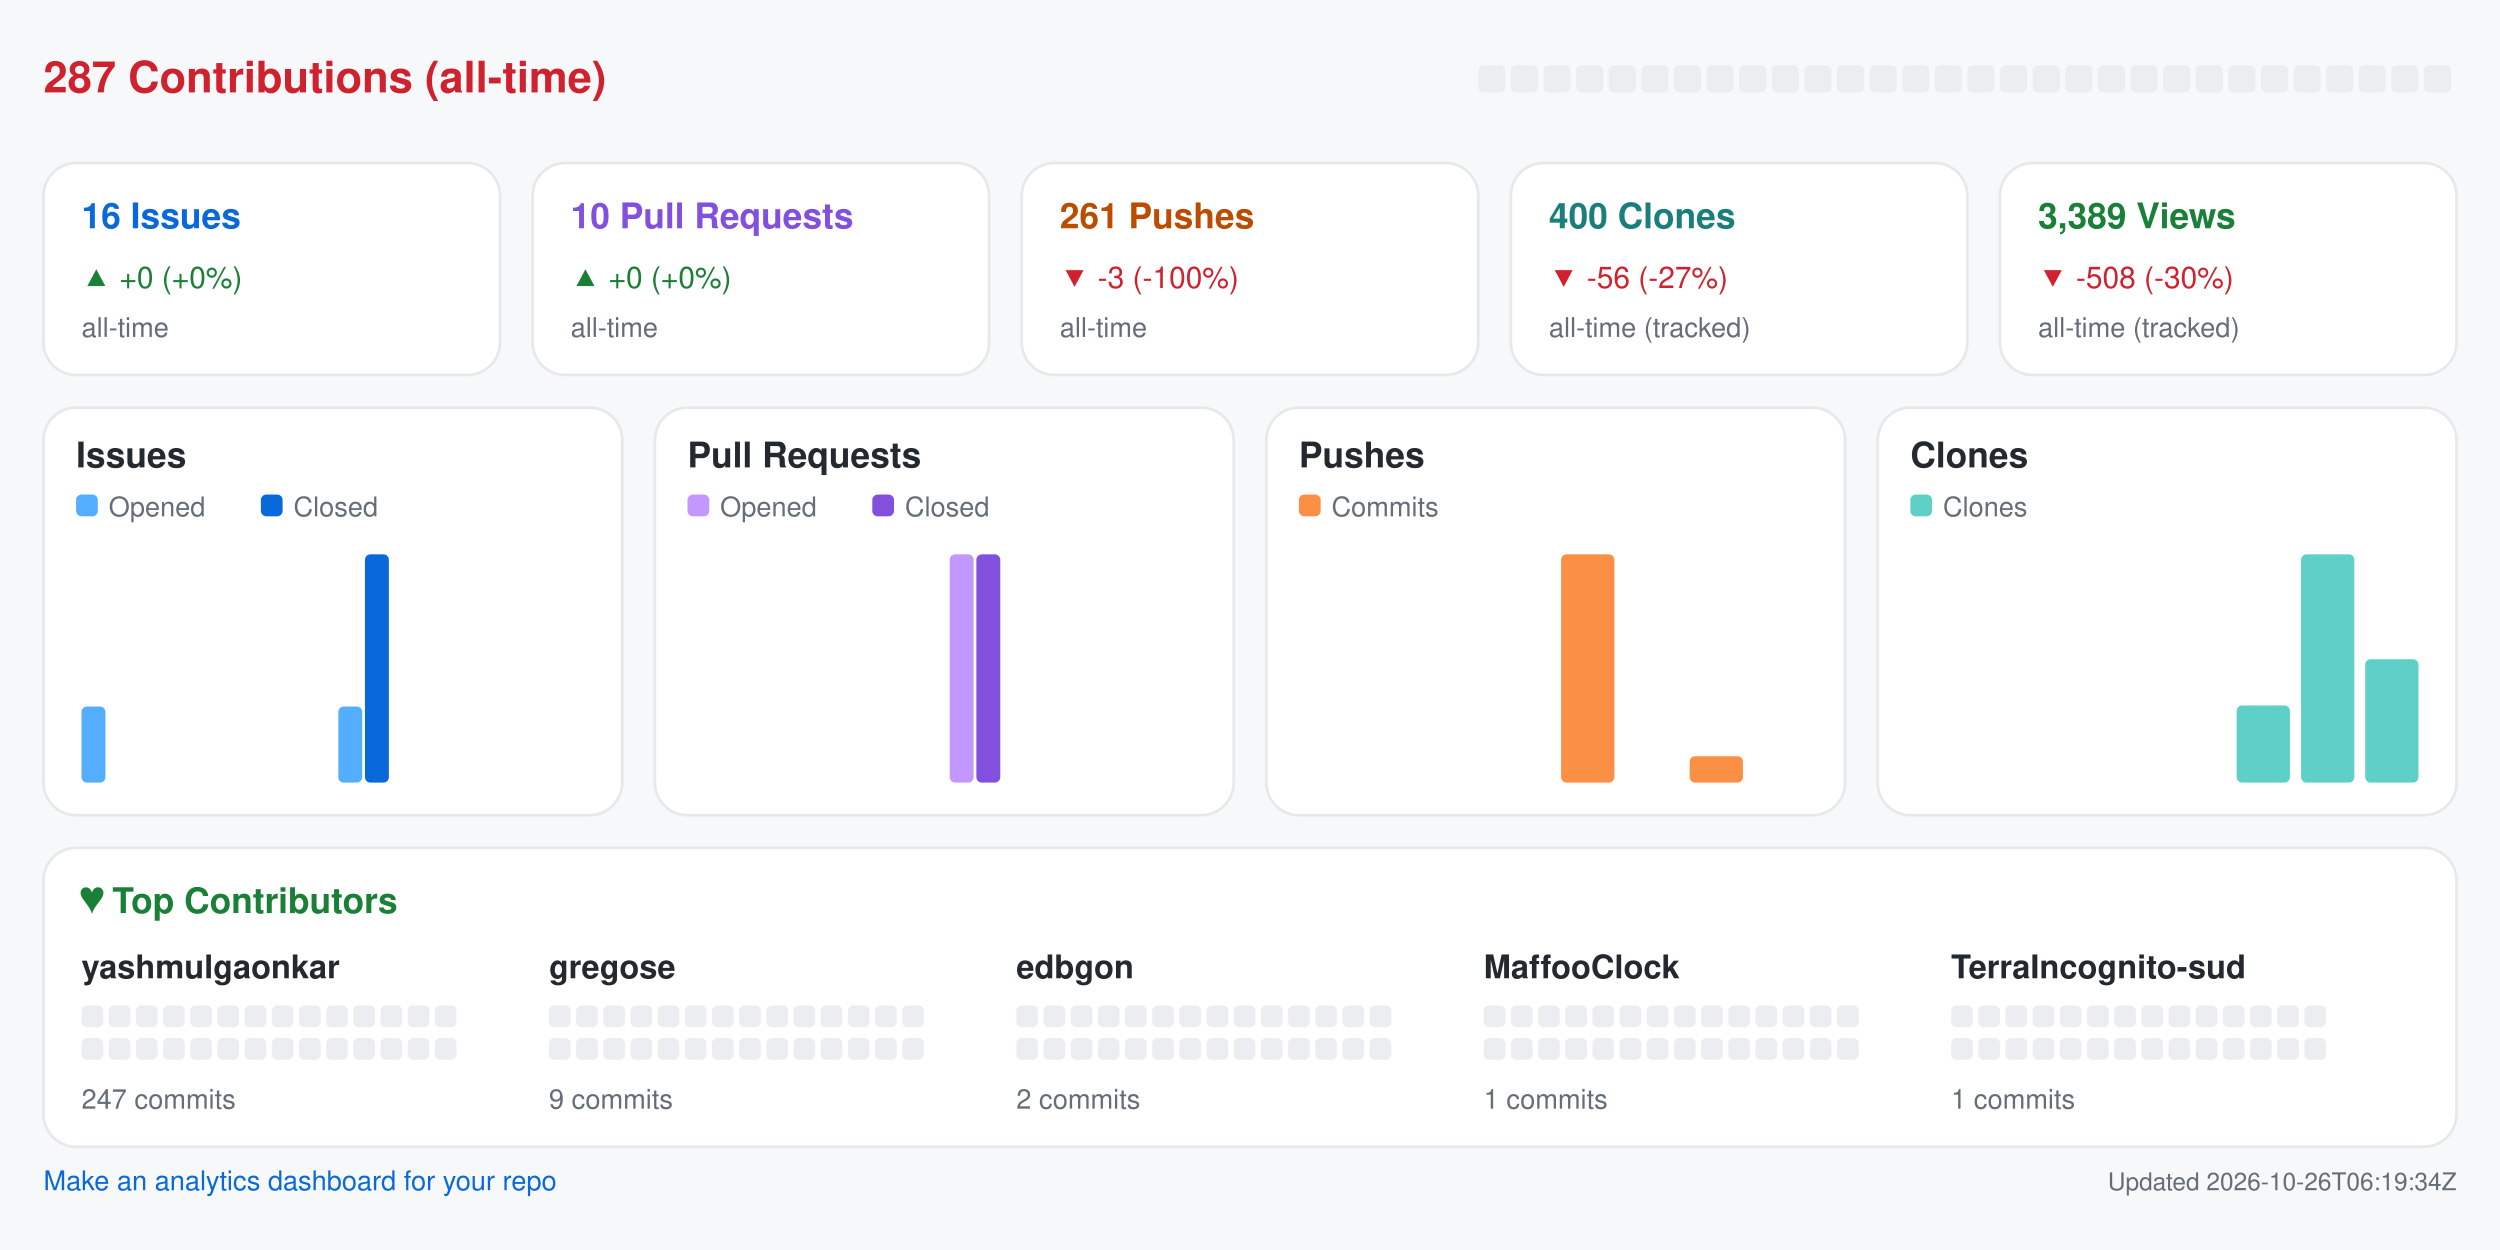
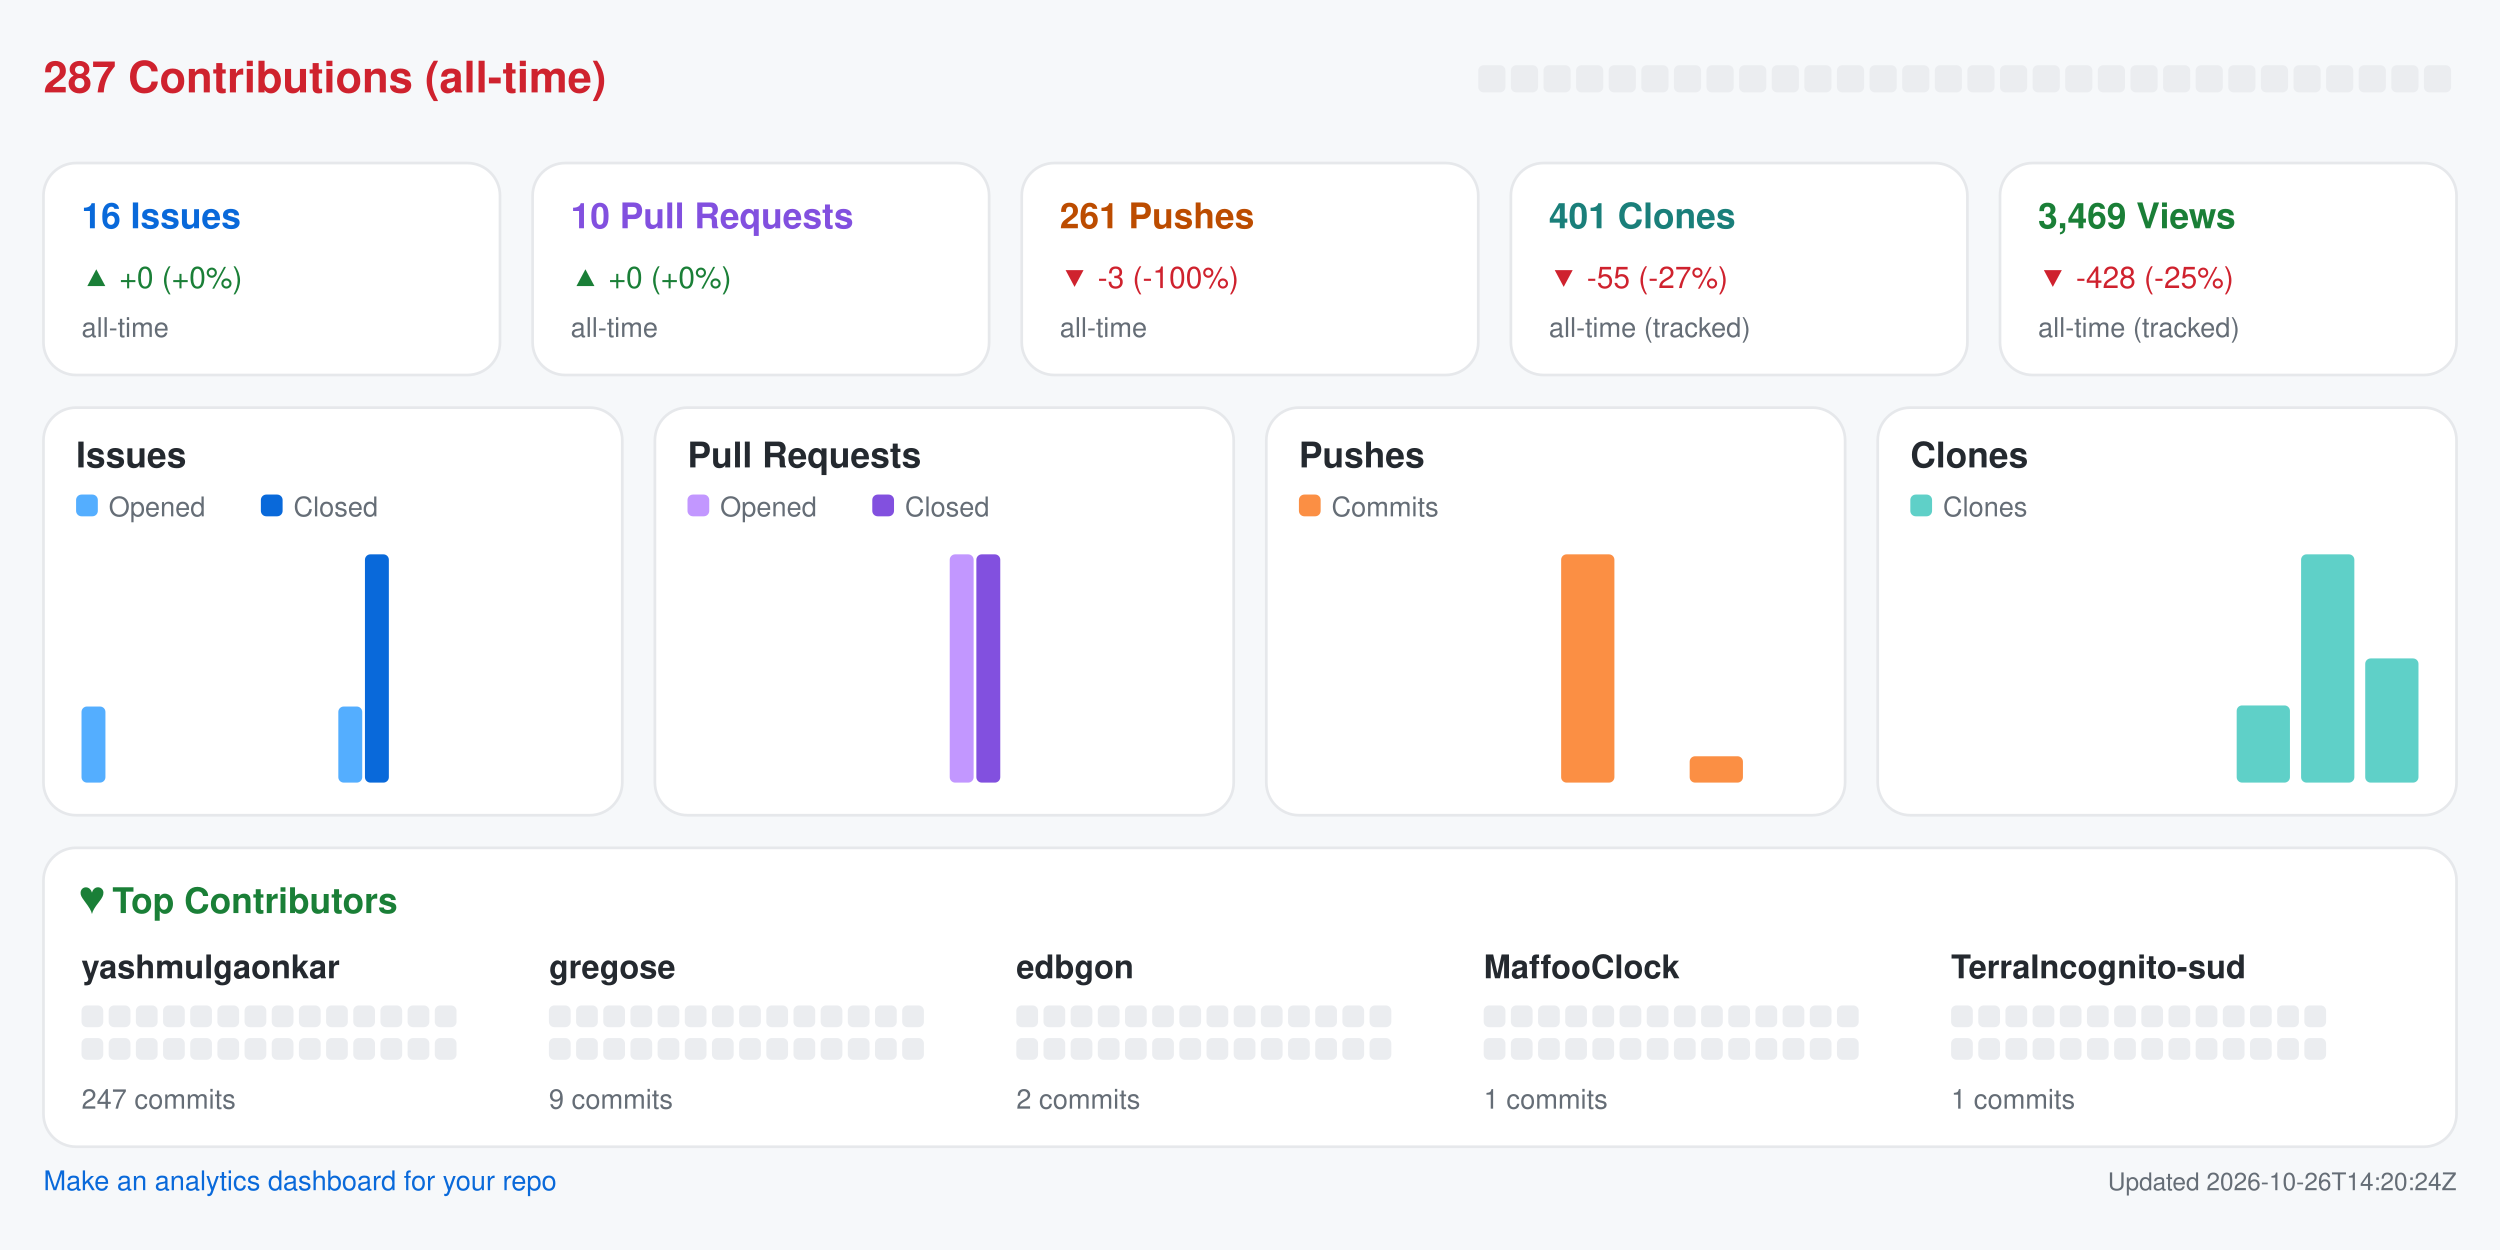
<svg xmlns="http://www.w3.org/2000/svg" width="920" height="460" viewBox="0 0 920 460" role="img" aria-label="Repository analytics for yashmulgaonkar/halo">
  <rect x="0.0" y="0.0" width="920.0" height="460.0" rx="0" fill="#f6f8fa" />
  <text x="16.0" y="34.0" fill="#cf222e" font-size="16" font-family="-apple-system,BlinkMacSystemFont,Segoe UI,Helvetica,Arial,sans-serif" font-weight="600" text-anchor="start">287 Contributions (all-time)</text>
  <rect x="544.0" y="24.0" width="10.0" height="10.0" rx="2" fill="#ebedf0" />
  <rect x="556.0" y="24.0" width="10.0" height="10.0" rx="2" fill="#ebedf0" />
  <rect x="568.0" y="24.0" width="10.0" height="10.0" rx="2" fill="#ebedf0" />
  <rect x="580.0" y="24.0" width="10.0" height="10.0" rx="2" fill="#ebedf0" />
  <rect x="592.0" y="24.0" width="10.0" height="10.0" rx="2" fill="#ebedf0" />
  <rect x="604.0" y="24.0" width="10.0" height="10.0" rx="2" fill="#ebedf0" />
  <rect x="616.0" y="24.0" width="10.0" height="10.0" rx="2" fill="#ebedf0" />
  <rect x="628.0" y="24.0" width="10.0" height="10.0" rx="2" fill="#ebedf0" />
  <rect x="640.0" y="24.0" width="10.0" height="10.0" rx="2" fill="#ebedf0" />
  <rect x="652.0" y="24.0" width="10.0" height="10.0" rx="2" fill="#ebedf0" />
  <rect x="664.0" y="24.0" width="10.0" height="10.0" rx="2" fill="#ebedf0" />
  <rect x="676.0" y="24.0" width="10.0" height="10.0" rx="2" fill="#ebedf0" />
  <rect x="688.0" y="24.0" width="10.0" height="10.0" rx="2" fill="#ebedf0" />
  <rect x="700.0" y="24.0" width="10.0" height="10.0" rx="2" fill="#ebedf0" />
  <rect x="712.0" y="24.0" width="10.0" height="10.0" rx="2" fill="#ebedf0" />
  <rect x="724.0" y="24.0" width="10.0" height="10.0" rx="2" fill="#ebedf0" />
  <rect x="736.0" y="24.0" width="10.0" height="10.0" rx="2" fill="#ebedf0" />
  <rect x="748.0" y="24.0" width="10.0" height="10.0" rx="2" fill="#ebedf0" />
  <rect x="760.0" y="24.0" width="10.0" height="10.0" rx="2" fill="#ebedf0" />
  <rect x="772.0" y="24.0" width="10.0" height="10.0" rx="2" fill="#ebedf0" />
  <rect x="784.0" y="24.0" width="10.0" height="10.0" rx="2" fill="#ebedf0" />
  <rect x="796.0" y="24.0" width="10.0" height="10.0" rx="2" fill="#ebedf0" />
  <rect x="808.0" y="24.0" width="10.0" height="10.0" rx="2" fill="#ebedf0" />
  <rect x="820.0" y="24.0" width="10.0" height="10.0" rx="2" fill="#ebedf0" />
  <rect x="832.0" y="24.0" width="10.0" height="10.0" rx="2" fill="#ebedf0" />
  <rect x="844.0" y="24.0" width="10.0" height="10.0" rx="2" fill="#ebedf0" />
  <rect x="856.0" y="24.0" width="10.0" height="10.0" rx="2" fill="#ebedf0" />
  <rect x="868.0" y="24.0" width="10.0" height="10.0" rx="2" fill="#ebedf0" />
  <rect x="880.0" y="24.0" width="10.0" height="10.0" rx="2" fill="#ebedf0" />
  <rect x="892.0" y="24.0" width="10.0" height="10.0" rx="2" fill="#ebedf0" />
  <rect x="16.0" y="60.0" width="168.0" height="78.0" rx="12" fill="#ffffff" stroke="#e6e8eb" />
  <text x="30.0" y="84.0" fill="#0969da" font-size="13" font-family="-apple-system,BlinkMacSystemFont,Segoe UI,Helvetica,Arial,sans-serif" font-weight="600" text-anchor="start">16 Issues</text>
  <text x="30.0" y="106.0" fill="#1a7f37" font-size="11" font-family="-apple-system,BlinkMacSystemFont,Segoe UI,Helvetica,Arial,sans-serif" font-weight="400" text-anchor="start">▲ +0 (+0%)</text>
  <text x="30.0" y="124.0" fill="#656d76" font-size="10" font-family="-apple-system,BlinkMacSystemFont,Segoe UI,Helvetica,Arial,sans-serif" font-weight="400" text-anchor="start">all-time</text>
  <rect x="196.0" y="60.0" width="168.0" height="78.0" rx="12" fill="#ffffff" stroke="#e6e8eb" />
  <text x="210.0" y="84.0" fill="#8250df" font-size="13" font-family="-apple-system,BlinkMacSystemFont,Segoe UI,Helvetica,Arial,sans-serif" font-weight="600" text-anchor="start">10 Pull Requests</text>
  <text x="210.0" y="106.0" fill="#1a7f37" font-size="11" font-family="-apple-system,BlinkMacSystemFont,Segoe UI,Helvetica,Arial,sans-serif" font-weight="400" text-anchor="start">▲ +0 (+0%)</text>
  <text x="210.0" y="124.0" fill="#656d76" font-size="10" font-family="-apple-system,BlinkMacSystemFont,Segoe UI,Helvetica,Arial,sans-serif" font-weight="400" text-anchor="start">all-time</text>
  <rect x="376.0" y="60.0" width="168.0" height="78.0" rx="12" fill="#ffffff" stroke="#e6e8eb" />
  <text x="390.0" y="84.0" fill="#bc4c00" font-size="13" font-family="-apple-system,BlinkMacSystemFont,Segoe UI,Helvetica,Arial,sans-serif" font-weight="600" text-anchor="start">261 Pushes</text>
  <text x="390.0" y="106.0" fill="#cf222e" font-size="11" font-family="-apple-system,BlinkMacSystemFont,Segoe UI,Helvetica,Arial,sans-serif" font-weight="400" text-anchor="start">▼ -3 (-100%)</text>
  <text x="390.0" y="124.0" fill="#656d76" font-size="10" font-family="-apple-system,BlinkMacSystemFont,Segoe UI,Helvetica,Arial,sans-serif" font-weight="400" text-anchor="start">all-time</text>
  <rect x="556.0" y="60.0" width="168.0" height="78.0" rx="12" fill="#ffffff" stroke="#e6e8eb" />
-   <text x="570.0" y="84.0" fill="#1a7f7a" font-size="13" font-family="-apple-system,BlinkMacSystemFont,Segoe UI,Helvetica,Arial,sans-serif" font-weight="600" text-anchor="start">400 Clones</text>
-   <text x="570.0" y="106.0" fill="#cf222e" font-size="11" font-family="-apple-system,BlinkMacSystemFont,Segoe UI,Helvetica,Arial,sans-serif" font-weight="400" text-anchor="start">▼ -56 (-27%)</text>
+   <text x="570.0" y="84.0" fill="#1a7f7a" font-size="13" font-family="-apple-system,BlinkMacSystemFont,Segoe UI,Helvetica,Arial,sans-serif" font-weight="600" text-anchor="start">401 Clones</text>
+   <text x="570.0" y="106.0" fill="#cf222e" font-size="11" font-family="-apple-system,BlinkMacSystemFont,Segoe UI,Helvetica,Arial,sans-serif" font-weight="400" text-anchor="start">▼ -55 (-27%)</text>
  <text x="570.0" y="124.0" fill="#656d76" font-size="10" font-family="-apple-system,BlinkMacSystemFont,Segoe UI,Helvetica,Arial,sans-serif" font-weight="400" text-anchor="start">all-time (tracked)</text>
  <rect x="736.0" y="60.0" width="168.0" height="78.0" rx="12" fill="#ffffff" stroke="#e6e8eb" />
-   <text x="750.0" y="84.0" fill="#1a7f37" font-size="13" font-family="-apple-system,BlinkMacSystemFont,Segoe UI,Helvetica,Arial,sans-serif" font-weight="600" text-anchor="start">3,389 Views</text>
-   <text x="750.0" y="106.0" fill="#cf222e" font-size="11" font-family="-apple-system,BlinkMacSystemFont,Segoe UI,Helvetica,Arial,sans-serif" font-weight="400" text-anchor="start">▼ -508 (-30%)</text>
+   <text x="750.0" y="84.0" fill="#1a7f37" font-size="13" font-family="-apple-system,BlinkMacSystemFont,Segoe UI,Helvetica,Arial,sans-serif" font-weight="600" text-anchor="start">3,469 Views</text>
+   <text x="750.0" y="106.0" fill="#cf222e" font-size="11" font-family="-apple-system,BlinkMacSystemFont,Segoe UI,Helvetica,Arial,sans-serif" font-weight="400" text-anchor="start">▼ -428 (-25%)</text>
  <text x="750.0" y="124.0" fill="#656d76" font-size="10" font-family="-apple-system,BlinkMacSystemFont,Segoe UI,Helvetica,Arial,sans-serif" font-weight="400" text-anchor="start">all-time (tracked)</text>
  <rect x="16.0" y="150.0" width="213.0" height="150.0" rx="12" fill="#ffffff" stroke="#e6e8eb" />
  <text x="28.0" y="172.0" fill="#24292f" font-size="13" font-family="-apple-system,BlinkMacSystemFont,Segoe UI,Helvetica,Arial,sans-serif" font-weight="600" text-anchor="start">Issues</text>
  <rect x="28.0" y="182.0" width="8.0" height="8.0" rx="2" fill="#54aeff" />
  <text x="40.0" y="190.0" fill="#656d76" font-size="10" font-family="-apple-system,BlinkMacSystemFont,Segoe UI,Helvetica,Arial,sans-serif" font-weight="400" text-anchor="start">Opened</text>
  <rect x="96.0" y="182.0" width="8.0" height="8.0" rx="2" fill="#0969da" />
  <text x="108.0" y="190.0" fill="#656d76" font-size="10" font-family="-apple-system,BlinkMacSystemFont,Segoe UI,Helvetica,Arial,sans-serif" font-weight="400" text-anchor="start">Closed</text>
  <rect x="30.0" y="260.0" width="8.8" height="28.0" rx="2" fill="#54aeff" />
  <rect x="39.8" y="288.0" width="8.8" height="0.0" rx="2" fill="#0969da" />
  <rect x="53.6" y="288.0" width="8.8" height="0.0" rx="2" fill="#54aeff" />
  <rect x="63.4" y="288.0" width="8.8" height="0.0" rx="2" fill="#0969da" />
  <rect x="77.2" y="288.0" width="8.8" height="0.0" rx="2" fill="#54aeff" />
  <rect x="87.1" y="288.0" width="8.8" height="0.0" rx="2" fill="#0969da" />
  <rect x="100.9" y="288.0" width="8.8" height="0.0" rx="2" fill="#54aeff" />
  <rect x="110.7" y="288.0" width="8.8" height="0.0" rx="2" fill="#0969da" />
  <rect x="124.5" y="260.0" width="8.8" height="28.0" rx="2" fill="#54aeff" />
  <rect x="134.3" y="204.0" width="8.8" height="84.0" rx="2" fill="#0969da" />
  <rect x="148.1" y="288.0" width="8.8" height="0.0" rx="2" fill="#54aeff" />
  <rect x="157.9" y="288.0" width="8.8" height="0.0" rx="2" fill="#0969da" />
  <rect x="171.8" y="288.0" width="8.8" height="0.0" rx="2" fill="#54aeff" />
  <rect x="181.6" y="288.0" width="8.8" height="0.0" rx="2" fill="#0969da" />
  <rect x="195.4" y="288.0" width="8.8" height="0.0" rx="2" fill="#54aeff" />
  <rect x="205.2" y="288.0" width="8.8" height="0.0" rx="2" fill="#0969da" />
  <rect x="241.0" y="150.0" width="213.0" height="150.0" rx="12" fill="#ffffff" stroke="#e6e8eb" />
  <text x="253.0" y="172.0" fill="#24292f" font-size="13" font-family="-apple-system,BlinkMacSystemFont,Segoe UI,Helvetica,Arial,sans-serif" font-weight="600" text-anchor="start">Pull Requests</text>
  <rect x="253.0" y="182.0" width="8.0" height="8.0" rx="2" fill="#c297ff" />
  <text x="265.0" y="190.0" fill="#656d76" font-size="10" font-family="-apple-system,BlinkMacSystemFont,Segoe UI,Helvetica,Arial,sans-serif" font-weight="400" text-anchor="start">Opened</text>
  <rect x="321.0" y="182.0" width="8.0" height="8.0" rx="2" fill="#8250df" />
  <text x="333.0" y="190.0" fill="#656d76" font-size="10" font-family="-apple-system,BlinkMacSystemFont,Segoe UI,Helvetica,Arial,sans-serif" font-weight="400" text-anchor="start">Closed</text>
  <rect x="255.0" y="288.0" width="8.8" height="0.0" rx="2" fill="#c297ff" />
  <rect x="264.8" y="288.0" width="8.8" height="0.0" rx="2" fill="#8250df" />
  <rect x="278.6" y="288.0" width="8.8" height="0.0" rx="2" fill="#c297ff" />
  <rect x="288.4" y="288.0" width="8.8" height="0.0" rx="2" fill="#8250df" />
  <rect x="302.2" y="288.0" width="8.8" height="0.0" rx="2" fill="#c297ff" />
  <rect x="312.1" y="288.0" width="8.8" height="0.0" rx="2" fill="#8250df" />
  <rect x="325.9" y="288.0" width="8.8" height="0.0" rx="2" fill="#c297ff" />
  <rect x="335.7" y="288.0" width="8.8" height="0.0" rx="2" fill="#8250df" />
  <rect x="349.5" y="204.0" width="8.8" height="84.0" rx="2" fill="#c297ff" />
  <rect x="359.3" y="204.0" width="8.8" height="84.0" rx="2" fill="#8250df" />
  <rect x="373.1" y="288.0" width="8.8" height="0.0" rx="2" fill="#c297ff" />
  <rect x="382.9" y="288.0" width="8.8" height="0.0" rx="2" fill="#8250df" />
  <rect x="396.8" y="288.0" width="8.8" height="0.0" rx="2" fill="#c297ff" />
  <rect x="406.6" y="288.0" width="8.8" height="0.0" rx="2" fill="#8250df" />
  <rect x="420.4" y="288.0" width="8.8" height="0.0" rx="2" fill="#c297ff" />
  <rect x="430.2" y="288.0" width="8.8" height="0.0" rx="2" fill="#8250df" />
  <rect x="466.0" y="150.0" width="213.0" height="150.0" rx="12" fill="#ffffff" stroke="#e6e8eb" />
  <text x="478.0" y="172.0" fill="#24292f" font-size="13" font-family="-apple-system,BlinkMacSystemFont,Segoe UI,Helvetica,Arial,sans-serif" font-weight="600" text-anchor="start">Pushes</text>
  <rect x="478.0" y="182.0" width="8.0" height="8.0" rx="2" fill="#fb8f44" />
  <text x="490.0" y="190.0" fill="#656d76" font-size="10" font-family="-apple-system,BlinkMacSystemFont,Segoe UI,Helvetica,Arial,sans-serif" font-weight="400" text-anchor="start">Commits</text>
  <rect x="480.0" y="288.0" width="19.6" height="0.0" rx="2" fill="#fb8f44" />
  <rect x="503.6" y="288.0" width="19.6" height="0.0" rx="2" fill="#fb8f44" />
  <rect x="527.2" y="288.0" width="19.6" height="0.0" rx="2" fill="#fb8f44" />
  <rect x="550.9" y="288.0" width="19.6" height="0.0" rx="2" fill="#fb8f44" />
  <rect x="574.5" y="204.0" width="19.6" height="84.0" rx="2" fill="#fb8f44" />
  <rect x="598.1" y="288.0" width="19.6" height="0.0" rx="2" fill="#fb8f44" />
  <rect x="621.8" y="278.3" width="19.6" height="9.7" rx="2" fill="#fb8f44" />
  <rect x="645.4" y="288.0" width="19.6" height="0.0" rx="2" fill="#fb8f44" />
  <rect x="691.0" y="150.0" width="213.0" height="150.0" rx="12" fill="#ffffff" stroke="#e6e8eb" />
  <text x="703.0" y="172.0" fill="#24292f" font-size="13" font-family="-apple-system,BlinkMacSystemFont,Segoe UI,Helvetica,Arial,sans-serif" font-weight="600" text-anchor="start">Clones</text>
  <rect x="703.0" y="182.0" width="8.0" height="8.0" rx="2" fill="#5fd0c8" />
  <text x="715.0" y="190.0" fill="#656d76" font-size="10" font-family="-apple-system,BlinkMacSystemFont,Segoe UI,Helvetica,Arial,sans-serif" font-weight="400" text-anchor="start">Clones</text>
  <rect x="705.0" y="288.0" width="19.6" height="0.0" rx="2" fill="#5fd0c8" />
  <rect x="728.6" y="288.0" width="19.6" height="0.0" rx="2" fill="#5fd0c8" />
  <rect x="752.2" y="288.0" width="19.6" height="0.0" rx="2" fill="#5fd0c8" />
  <rect x="775.9" y="288.0" width="19.6" height="0.0" rx="2" fill="#5fd0c8" />
  <rect x="799.5" y="288.0" width="19.6" height="0.0" rx="2" fill="#5fd0c8" />
  <rect x="823.1" y="259.6" width="19.6" height="28.4" rx="2" fill="#5fd0c8" />
  <rect x="846.8" y="204.0" width="19.6" height="84.0" rx="2" fill="#5fd0c8" />
-   <rect x="870.4" y="242.6" width="19.6" height="45.4" rx="2" fill="#5fd0c8" />
+   <rect x="870.4" y="242.3" width="19.6" height="45.7" rx="2" fill="#5fd0c8" />
  <rect x="16.0" y="312.0" width="888.0" height="110.0" rx="12" fill="#ffffff" stroke="#e6e8eb" />
  <text x="30.0" y="336.0" fill="#1a7f37" font-size="13" font-family="-apple-system,BlinkMacSystemFont,Segoe UI,Helvetica,Arial,sans-serif" font-weight="600" text-anchor="start">♥  Top Contributors</text>
  <text x="30.0" y="360.0" fill="#24292f" font-size="12" font-family="-apple-system,BlinkMacSystemFont,Segoe UI,Helvetica,Arial,sans-serif" font-weight="600" text-anchor="start">yashmulgaonkar</text>
  <rect x="30.0" y="370.0" width="8.0" height="8.0" rx="2" fill="#ebedf0" />
  <rect x="40.0" y="370.0" width="8.0" height="8.0" rx="2" fill="#ebedf0" />
  <rect x="50.0" y="370.0" width="8.0" height="8.0" rx="2" fill="#ebedf0" />
  <rect x="60.0" y="370.0" width="8.0" height="8.0" rx="2" fill="#ebedf0" />
  <rect x="70.0" y="370.0" width="8.0" height="8.0" rx="2" fill="#ebedf0" />
  <rect x="80.0" y="370.0" width="8.0" height="8.0" rx="2" fill="#ebedf0" />
  <rect x="90.0" y="370.0" width="8.0" height="8.0" rx="2" fill="#ebedf0" />
  <rect x="100.0" y="370.0" width="8.0" height="8.0" rx="2" fill="#ebedf0" />
  <rect x="110.0" y="370.0" width="8.0" height="8.0" rx="2" fill="#ebedf0" />
  <rect x="120.0" y="370.0" width="8.0" height="8.0" rx="2" fill="#ebedf0" />
  <rect x="130.0" y="370.0" width="8.0" height="8.0" rx="2" fill="#ebedf0" />
  <rect x="140.0" y="370.0" width="8.0" height="8.0" rx="2" fill="#ebedf0" />
  <rect x="150.0" y="370.0" width="8.0" height="8.0" rx="2" fill="#ebedf0" />
  <rect x="160.0" y="370.0" width="8.0" height="8.0" rx="2" fill="#ebedf0" />
  <rect x="30.0" y="382.0" width="8.0" height="8.0" rx="2" fill="#ebedf0" />
  <rect x="40.0" y="382.0" width="8.0" height="8.0" rx="2" fill="#ebedf0" />
  <rect x="50.0" y="382.0" width="8.0" height="8.0" rx="2" fill="#ebedf0" />
  <rect x="60.0" y="382.0" width="8.0" height="8.0" rx="2" fill="#ebedf0" />
  <rect x="70.0" y="382.0" width="8.0" height="8.0" rx="2" fill="#ebedf0" />
  <rect x="80.0" y="382.0" width="8.0" height="8.0" rx="2" fill="#ebedf0" />
  <rect x="90.0" y="382.0" width="8.0" height="8.0" rx="2" fill="#ebedf0" />
  <rect x="100.0" y="382.0" width="8.0" height="8.0" rx="2" fill="#ebedf0" />
  <rect x="110.0" y="382.0" width="8.0" height="8.0" rx="2" fill="#ebedf0" />
  <rect x="120.0" y="382.0" width="8.0" height="8.0" rx="2" fill="#ebedf0" />
  <rect x="130.0" y="382.0" width="8.0" height="8.0" rx="2" fill="#ebedf0" />
  <rect x="140.0" y="382.0" width="8.0" height="8.0" rx="2" fill="#ebedf0" />
  <rect x="150.0" y="382.0" width="8.0" height="8.0" rx="2" fill="#ebedf0" />
  <rect x="160.0" y="382.0" width="8.0" height="8.0" rx="2" fill="#ebedf0" />
  <text x="30.0" y="408.0" fill="#656d76" font-size="10" font-family="-apple-system,BlinkMacSystemFont,Segoe UI,Helvetica,Arial,sans-serif" font-weight="400" text-anchor="start">247 commits</text>
  <text x="202.0" y="360.0" fill="#24292f" font-size="12" font-family="-apple-system,BlinkMacSystemFont,Segoe UI,Helvetica,Arial,sans-serif" font-weight="600" text-anchor="start">gregose</text>
  <rect x="202.0" y="370.0" width="8.0" height="8.0" rx="2" fill="#ebedf0" />
  <rect x="212.0" y="370.0" width="8.0" height="8.0" rx="2" fill="#ebedf0" />
  <rect x="222.0" y="370.0" width="8.0" height="8.0" rx="2" fill="#ebedf0" />
  <rect x="232.0" y="370.0" width="8.0" height="8.0" rx="2" fill="#ebedf0" />
  <rect x="242.0" y="370.0" width="8.0" height="8.0" rx="2" fill="#ebedf0" />
  <rect x="252.0" y="370.0" width="8.0" height="8.0" rx="2" fill="#ebedf0" />
  <rect x="262.0" y="370.0" width="8.0" height="8.0" rx="2" fill="#ebedf0" />
  <rect x="272.0" y="370.0" width="8.0" height="8.0" rx="2" fill="#ebedf0" />
  <rect x="282.0" y="370.0" width="8.0" height="8.0" rx="2" fill="#ebedf0" />
  <rect x="292.0" y="370.0" width="8.0" height="8.0" rx="2" fill="#ebedf0" />
  <rect x="302.0" y="370.0" width="8.0" height="8.0" rx="2" fill="#ebedf0" />
  <rect x="312.0" y="370.0" width="8.0" height="8.0" rx="2" fill="#ebedf0" />
  <rect x="322.0" y="370.0" width="8.0" height="8.0" rx="2" fill="#ebedf0" />
  <rect x="332.0" y="370.0" width="8.0" height="8.0" rx="2" fill="#ebedf0" />
  <rect x="202.0" y="382.0" width="8.0" height="8.0" rx="2" fill="#ebedf0" />
  <rect x="212.0" y="382.0" width="8.0" height="8.0" rx="2" fill="#ebedf0" />
  <rect x="222.0" y="382.0" width="8.0" height="8.0" rx="2" fill="#ebedf0" />
  <rect x="232.0" y="382.0" width="8.0" height="8.0" rx="2" fill="#ebedf0" />
  <rect x="242.0" y="382.0" width="8.0" height="8.0" rx="2" fill="#ebedf0" />
  <rect x="252.0" y="382.0" width="8.0" height="8.0" rx="2" fill="#ebedf0" />
  <rect x="262.0" y="382.0" width="8.0" height="8.0" rx="2" fill="#ebedf0" />
  <rect x="272.0" y="382.0" width="8.0" height="8.0" rx="2" fill="#ebedf0" />
  <rect x="282.0" y="382.0" width="8.0" height="8.0" rx="2" fill="#ebedf0" />
  <rect x="292.0" y="382.0" width="8.0" height="8.0" rx="2" fill="#ebedf0" />
  <rect x="302.0" y="382.0" width="8.0" height="8.0" rx="2" fill="#ebedf0" />
  <rect x="312.0" y="382.0" width="8.0" height="8.0" rx="2" fill="#ebedf0" />
  <rect x="322.0" y="382.0" width="8.0" height="8.0" rx="2" fill="#ebedf0" />
  <rect x="332.0" y="382.0" width="8.0" height="8.0" rx="2" fill="#ebedf0" />
  <text x="202.0" y="408.0" fill="#656d76" font-size="10" font-family="-apple-system,BlinkMacSystemFont,Segoe UI,Helvetica,Arial,sans-serif" font-weight="400" text-anchor="start">9 commits</text>
  <text x="374.0" y="360.0" fill="#24292f" font-size="12" font-family="-apple-system,BlinkMacSystemFont,Segoe UI,Helvetica,Arial,sans-serif" font-weight="600" text-anchor="start">edbgon</text>
  <rect x="374.0" y="370.0" width="8.0" height="8.0" rx="2" fill="#ebedf0" />
  <rect x="384.0" y="370.0" width="8.0" height="8.0" rx="2" fill="#ebedf0" />
  <rect x="394.0" y="370.0" width="8.0" height="8.0" rx="2" fill="#ebedf0" />
  <rect x="404.0" y="370.0" width="8.0" height="8.0" rx="2" fill="#ebedf0" />
  <rect x="414.0" y="370.0" width="8.0" height="8.0" rx="2" fill="#ebedf0" />
  <rect x="424.0" y="370.0" width="8.0" height="8.0" rx="2" fill="#ebedf0" />
  <rect x="434.0" y="370.0" width="8.0" height="8.0" rx="2" fill="#ebedf0" />
  <rect x="444.0" y="370.0" width="8.0" height="8.0" rx="2" fill="#ebedf0" />
  <rect x="454.0" y="370.0" width="8.0" height="8.0" rx="2" fill="#ebedf0" />
  <rect x="464.0" y="370.0" width="8.0" height="8.0" rx="2" fill="#ebedf0" />
  <rect x="474.0" y="370.0" width="8.0" height="8.0" rx="2" fill="#ebedf0" />
  <rect x="484.0" y="370.0" width="8.0" height="8.0" rx="2" fill="#ebedf0" />
  <rect x="494.0" y="370.0" width="8.0" height="8.0" rx="2" fill="#ebedf0" />
  <rect x="504.0" y="370.0" width="8.0" height="8.0" rx="2" fill="#ebedf0" />
  <rect x="374.0" y="382.0" width="8.0" height="8.0" rx="2" fill="#ebedf0" />
  <rect x="384.0" y="382.0" width="8.0" height="8.0" rx="2" fill="#ebedf0" />
  <rect x="394.0" y="382.0" width="8.0" height="8.0" rx="2" fill="#ebedf0" />
  <rect x="404.0" y="382.0" width="8.0" height="8.0" rx="2" fill="#ebedf0" />
  <rect x="414.0" y="382.0" width="8.0" height="8.0" rx="2" fill="#ebedf0" />
  <rect x="424.0" y="382.0" width="8.0" height="8.0" rx="2" fill="#ebedf0" />
  <rect x="434.0" y="382.0" width="8.0" height="8.0" rx="2" fill="#ebedf0" />
  <rect x="444.0" y="382.0" width="8.0" height="8.0" rx="2" fill="#ebedf0" />
  <rect x="454.0" y="382.0" width="8.0" height="8.0" rx="2" fill="#ebedf0" />
  <rect x="464.0" y="382.0" width="8.0" height="8.0" rx="2" fill="#ebedf0" />
  <rect x="474.0" y="382.0" width="8.0" height="8.0" rx="2" fill="#ebedf0" />
  <rect x="484.0" y="382.0" width="8.0" height="8.0" rx="2" fill="#ebedf0" />
  <rect x="494.0" y="382.0" width="8.0" height="8.0" rx="2" fill="#ebedf0" />
  <rect x="504.0" y="382.0" width="8.0" height="8.0" rx="2" fill="#ebedf0" />
  <text x="374.0" y="408.0" fill="#656d76" font-size="10" font-family="-apple-system,BlinkMacSystemFont,Segoe UI,Helvetica,Arial,sans-serif" font-weight="400" text-anchor="start">2 commits</text>
  <text x="546.0" y="360.0" fill="#24292f" font-size="12" font-family="-apple-system,BlinkMacSystemFont,Segoe UI,Helvetica,Arial,sans-serif" font-weight="600" text-anchor="start">MaffooClock</text>
  <rect x="546.0" y="370.0" width="8.0" height="8.0" rx="2" fill="#ebedf0" />
  <rect x="556.0" y="370.0" width="8.0" height="8.0" rx="2" fill="#ebedf0" />
  <rect x="566.0" y="370.0" width="8.0" height="8.0" rx="2" fill="#ebedf0" />
  <rect x="576.0" y="370.0" width="8.0" height="8.0" rx="2" fill="#ebedf0" />
  <rect x="586.0" y="370.0" width="8.0" height="8.0" rx="2" fill="#ebedf0" />
  <rect x="596.0" y="370.0" width="8.0" height="8.0" rx="2" fill="#ebedf0" />
  <rect x="606.0" y="370.0" width="8.0" height="8.0" rx="2" fill="#ebedf0" />
  <rect x="616.0" y="370.0" width="8.0" height="8.0" rx="2" fill="#ebedf0" />
  <rect x="626.0" y="370.0" width="8.0" height="8.0" rx="2" fill="#ebedf0" />
  <rect x="636.0" y="370.0" width="8.0" height="8.0" rx="2" fill="#ebedf0" />
  <rect x="646.0" y="370.0" width="8.0" height="8.0" rx="2" fill="#ebedf0" />
  <rect x="656.0" y="370.0" width="8.0" height="8.0" rx="2" fill="#ebedf0" />
  <rect x="666.0" y="370.0" width="8.0" height="8.0" rx="2" fill="#ebedf0" />
  <rect x="676.0" y="370.0" width="8.0" height="8.0" rx="2" fill="#ebedf0" />
  <rect x="546.0" y="382.0" width="8.0" height="8.0" rx="2" fill="#ebedf0" />
  <rect x="556.0" y="382.0" width="8.0" height="8.0" rx="2" fill="#ebedf0" />
  <rect x="566.0" y="382.0" width="8.0" height="8.0" rx="2" fill="#ebedf0" />
  <rect x="576.0" y="382.0" width="8.0" height="8.0" rx="2" fill="#ebedf0" />
  <rect x="586.0" y="382.0" width="8.0" height="8.0" rx="2" fill="#ebedf0" />
  <rect x="596.0" y="382.0" width="8.0" height="8.0" rx="2" fill="#ebedf0" />
  <rect x="606.0" y="382.0" width="8.0" height="8.0" rx="2" fill="#ebedf0" />
  <rect x="616.0" y="382.0" width="8.0" height="8.0" rx="2" fill="#ebedf0" />
  <rect x="626.0" y="382.0" width="8.0" height="8.0" rx="2" fill="#ebedf0" />
  <rect x="636.0" y="382.0" width="8.0" height="8.0" rx="2" fill="#ebedf0" />
  <rect x="646.0" y="382.0" width="8.0" height="8.0" rx="2" fill="#ebedf0" />
  <rect x="656.0" y="382.0" width="8.0" height="8.0" rx="2" fill="#ebedf0" />
  <rect x="666.0" y="382.0" width="8.0" height="8.0" rx="2" fill="#ebedf0" />
  <rect x="676.0" y="382.0" width="8.0" height="8.0" rx="2" fill="#ebedf0" />
  <text x="546.0" y="408.0" fill="#656d76" font-size="10" font-family="-apple-system,BlinkMacSystemFont,Segoe UI,Helvetica,Arial,sans-serif" font-weight="400" text-anchor="start">1 commits</text>
  <text x="718.0" y="360.0" fill="#24292f" font-size="12" font-family="-apple-system,BlinkMacSystemFont,Segoe UI,Helvetica,Arial,sans-serif" font-weight="600" text-anchor="start">TerraIncognito-sud</text>
  <rect x="718.0" y="370.0" width="8.0" height="8.0" rx="2" fill="#ebedf0" />
  <rect x="728.0" y="370.0" width="8.0" height="8.0" rx="2" fill="#ebedf0" />
  <rect x="738.0" y="370.0" width="8.0" height="8.0" rx="2" fill="#ebedf0" />
  <rect x="748.0" y="370.0" width="8.0" height="8.0" rx="2" fill="#ebedf0" />
  <rect x="758.0" y="370.0" width="8.0" height="8.0" rx="2" fill="#ebedf0" />
  <rect x="768.0" y="370.0" width="8.0" height="8.0" rx="2" fill="#ebedf0" />
  <rect x="778.0" y="370.0" width="8.0" height="8.0" rx="2" fill="#ebedf0" />
  <rect x="788.0" y="370.0" width="8.0" height="8.0" rx="2" fill="#ebedf0" />
  <rect x="798.0" y="370.0" width="8.0" height="8.0" rx="2" fill="#ebedf0" />
  <rect x="808.0" y="370.0" width="8.0" height="8.0" rx="2" fill="#ebedf0" />
  <rect x="818.0" y="370.0" width="8.0" height="8.0" rx="2" fill="#ebedf0" />
  <rect x="828.0" y="370.0" width="8.0" height="8.0" rx="2" fill="#ebedf0" />
  <rect x="838.0" y="370.0" width="8.0" height="8.0" rx="2" fill="#ebedf0" />
  <rect x="848.0" y="370.0" width="8.0" height="8.0" rx="2" fill="#ebedf0" />
  <rect x="718.0" y="382.0" width="8.0" height="8.0" rx="2" fill="#ebedf0" />
  <rect x="728.0" y="382.0" width="8.0" height="8.0" rx="2" fill="#ebedf0" />
  <rect x="738.0" y="382.0" width="8.0" height="8.0" rx="2" fill="#ebedf0" />
  <rect x="748.0" y="382.0" width="8.0" height="8.0" rx="2" fill="#ebedf0" />
  <rect x="758.0" y="382.0" width="8.0" height="8.0" rx="2" fill="#ebedf0" />
  <rect x="768.0" y="382.0" width="8.0" height="8.0" rx="2" fill="#ebedf0" />
  <rect x="778.0" y="382.0" width="8.0" height="8.0" rx="2" fill="#ebedf0" />
  <rect x="788.0" y="382.0" width="8.0" height="8.0" rx="2" fill="#ebedf0" />
  <rect x="798.0" y="382.0" width="8.0" height="8.0" rx="2" fill="#ebedf0" />
  <rect x="808.0" y="382.0" width="8.0" height="8.0" rx="2" fill="#ebedf0" />
  <rect x="818.0" y="382.0" width="8.0" height="8.0" rx="2" fill="#ebedf0" />
  <rect x="828.0" y="382.0" width="8.0" height="8.0" rx="2" fill="#ebedf0" />
  <rect x="838.0" y="382.0" width="8.0" height="8.0" rx="2" fill="#ebedf0" />
  <rect x="848.0" y="382.0" width="8.0" height="8.0" rx="2" fill="#ebedf0" />
  <text x="718.0" y="408.0" fill="#656d76" font-size="10" font-family="-apple-system,BlinkMacSystemFont,Segoe UI,Helvetica,Arial,sans-serif" font-weight="400" text-anchor="start">1 commits</text>
  <a href="https://github.com/yashmulgaonkar/repo-analytics" target="_blank" rel="noopener noreferrer">
    <text x="16.0" y="438.0" fill="#0969da" font-size="10" font-family="-apple-system,BlinkMacSystemFont,Segoe UI,Helvetica,Arial,sans-serif" font-weight="400" text-anchor="start">Make an analytics dashboard for your repo</text>
  </a>
-   <text x="904.0" y="438.0" fill="#656d76" font-size="9" font-family="-apple-system,BlinkMacSystemFont,Segoe UI,Helvetica,Arial,sans-serif" font-weight="400" text-anchor="end">Updated 2026-10-26T06:19:34Z</text>
+   <text x="904.0" y="438.0" fill="#656d76" font-size="9" font-family="-apple-system,BlinkMacSystemFont,Segoe UI,Helvetica,Arial,sans-serif" font-weight="400" text-anchor="end">Updated 2026-10-26T14:20:24Z</text>
</svg>
